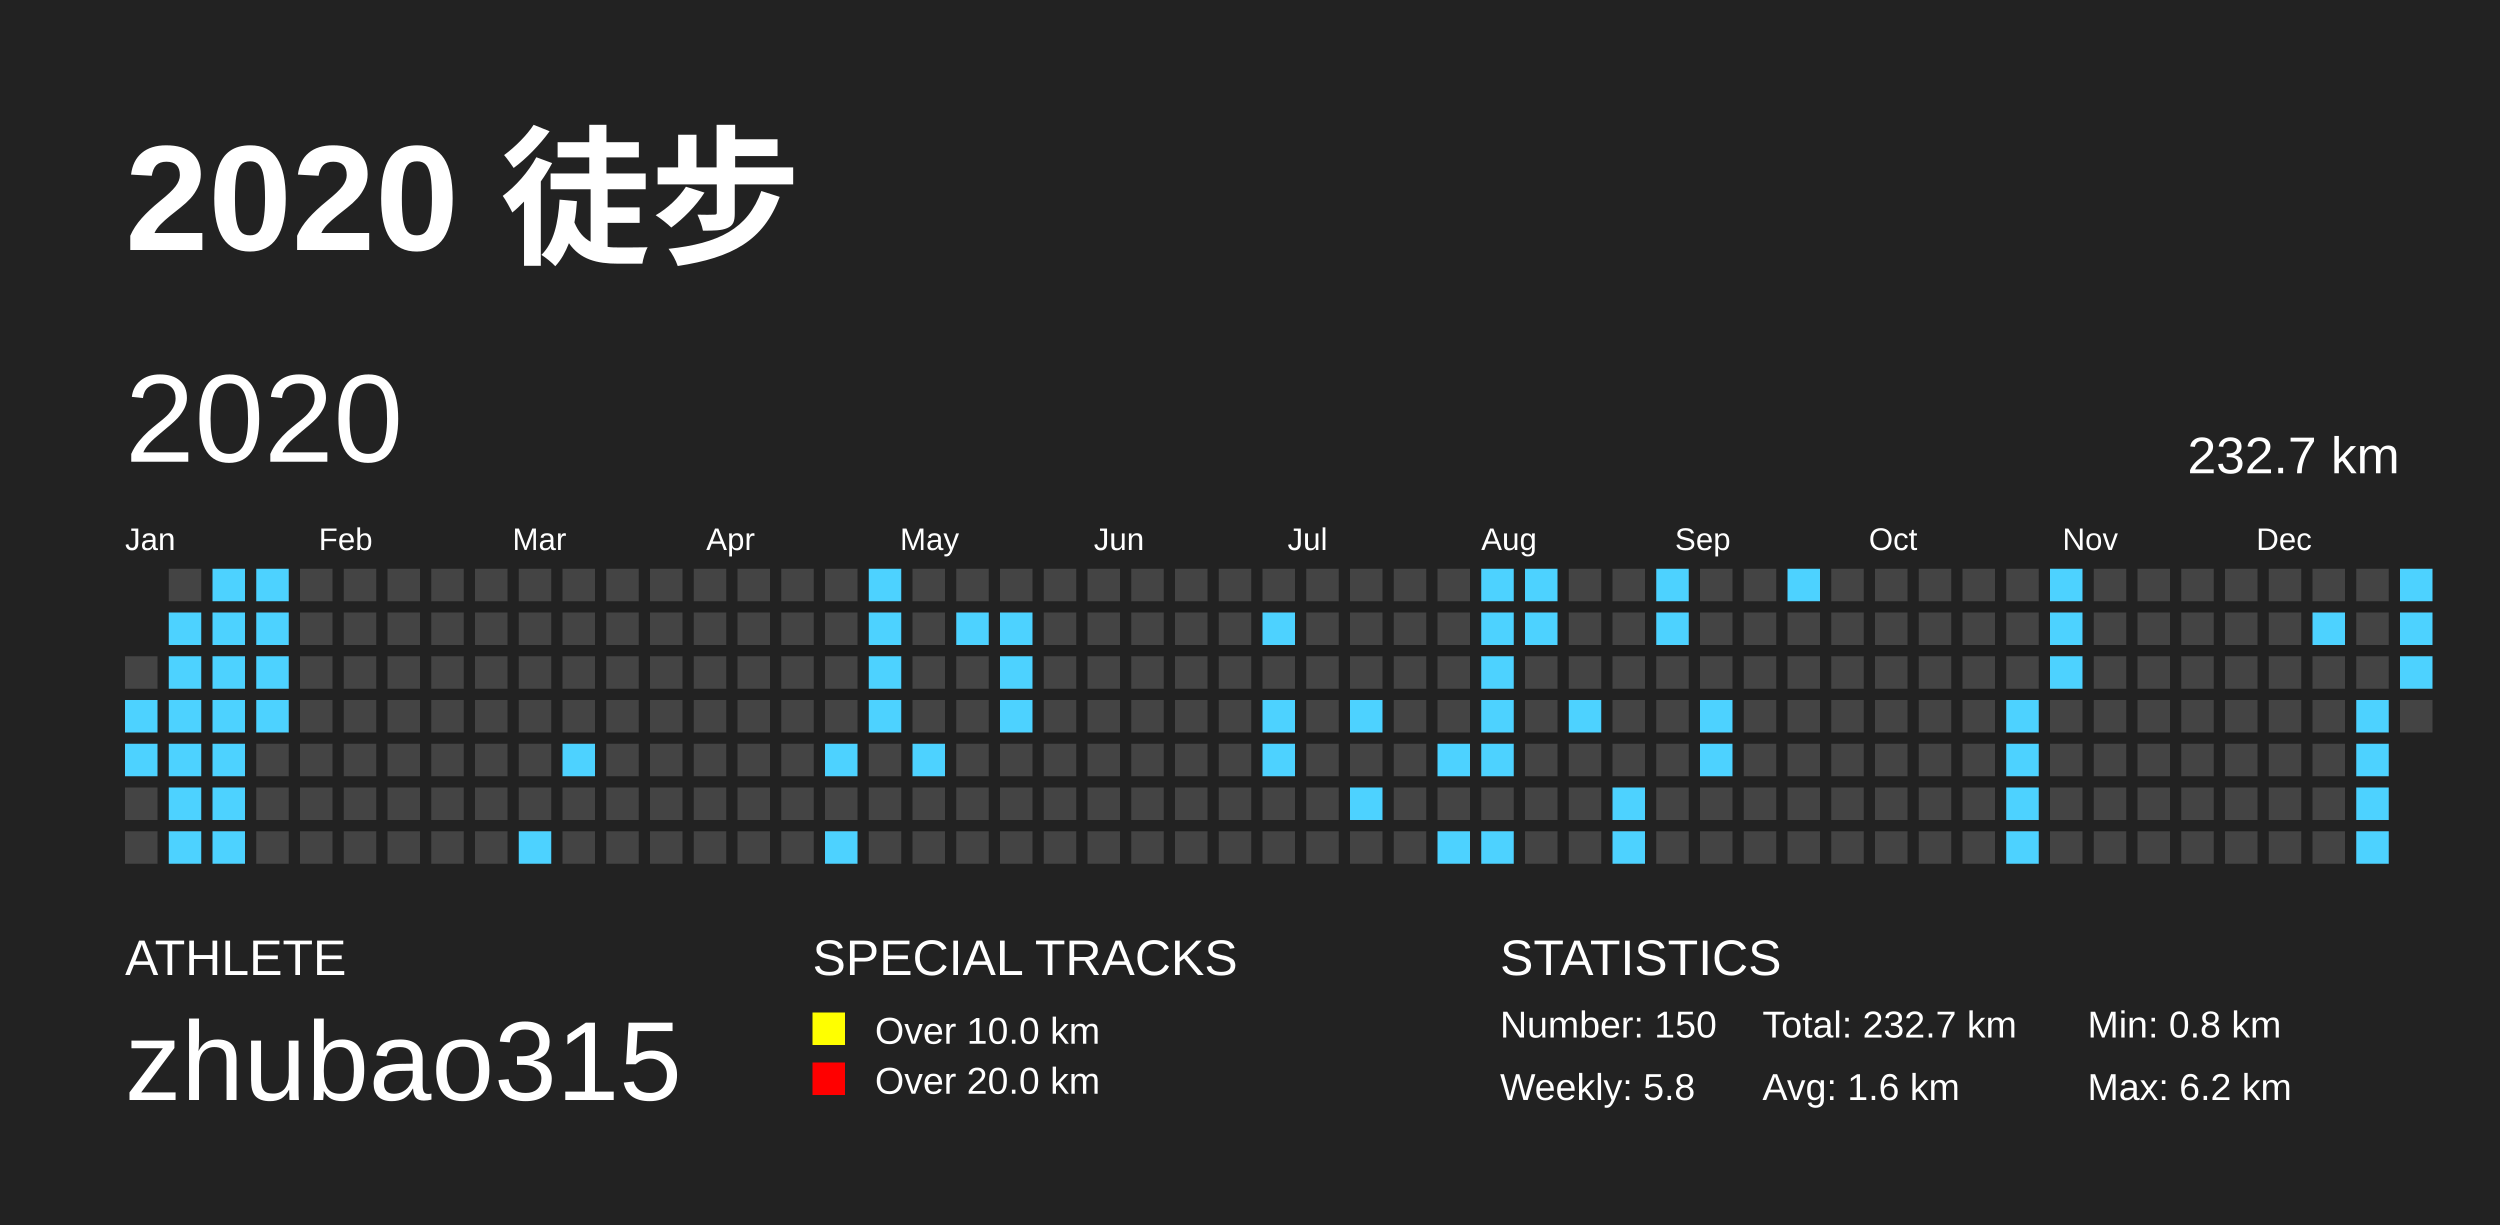
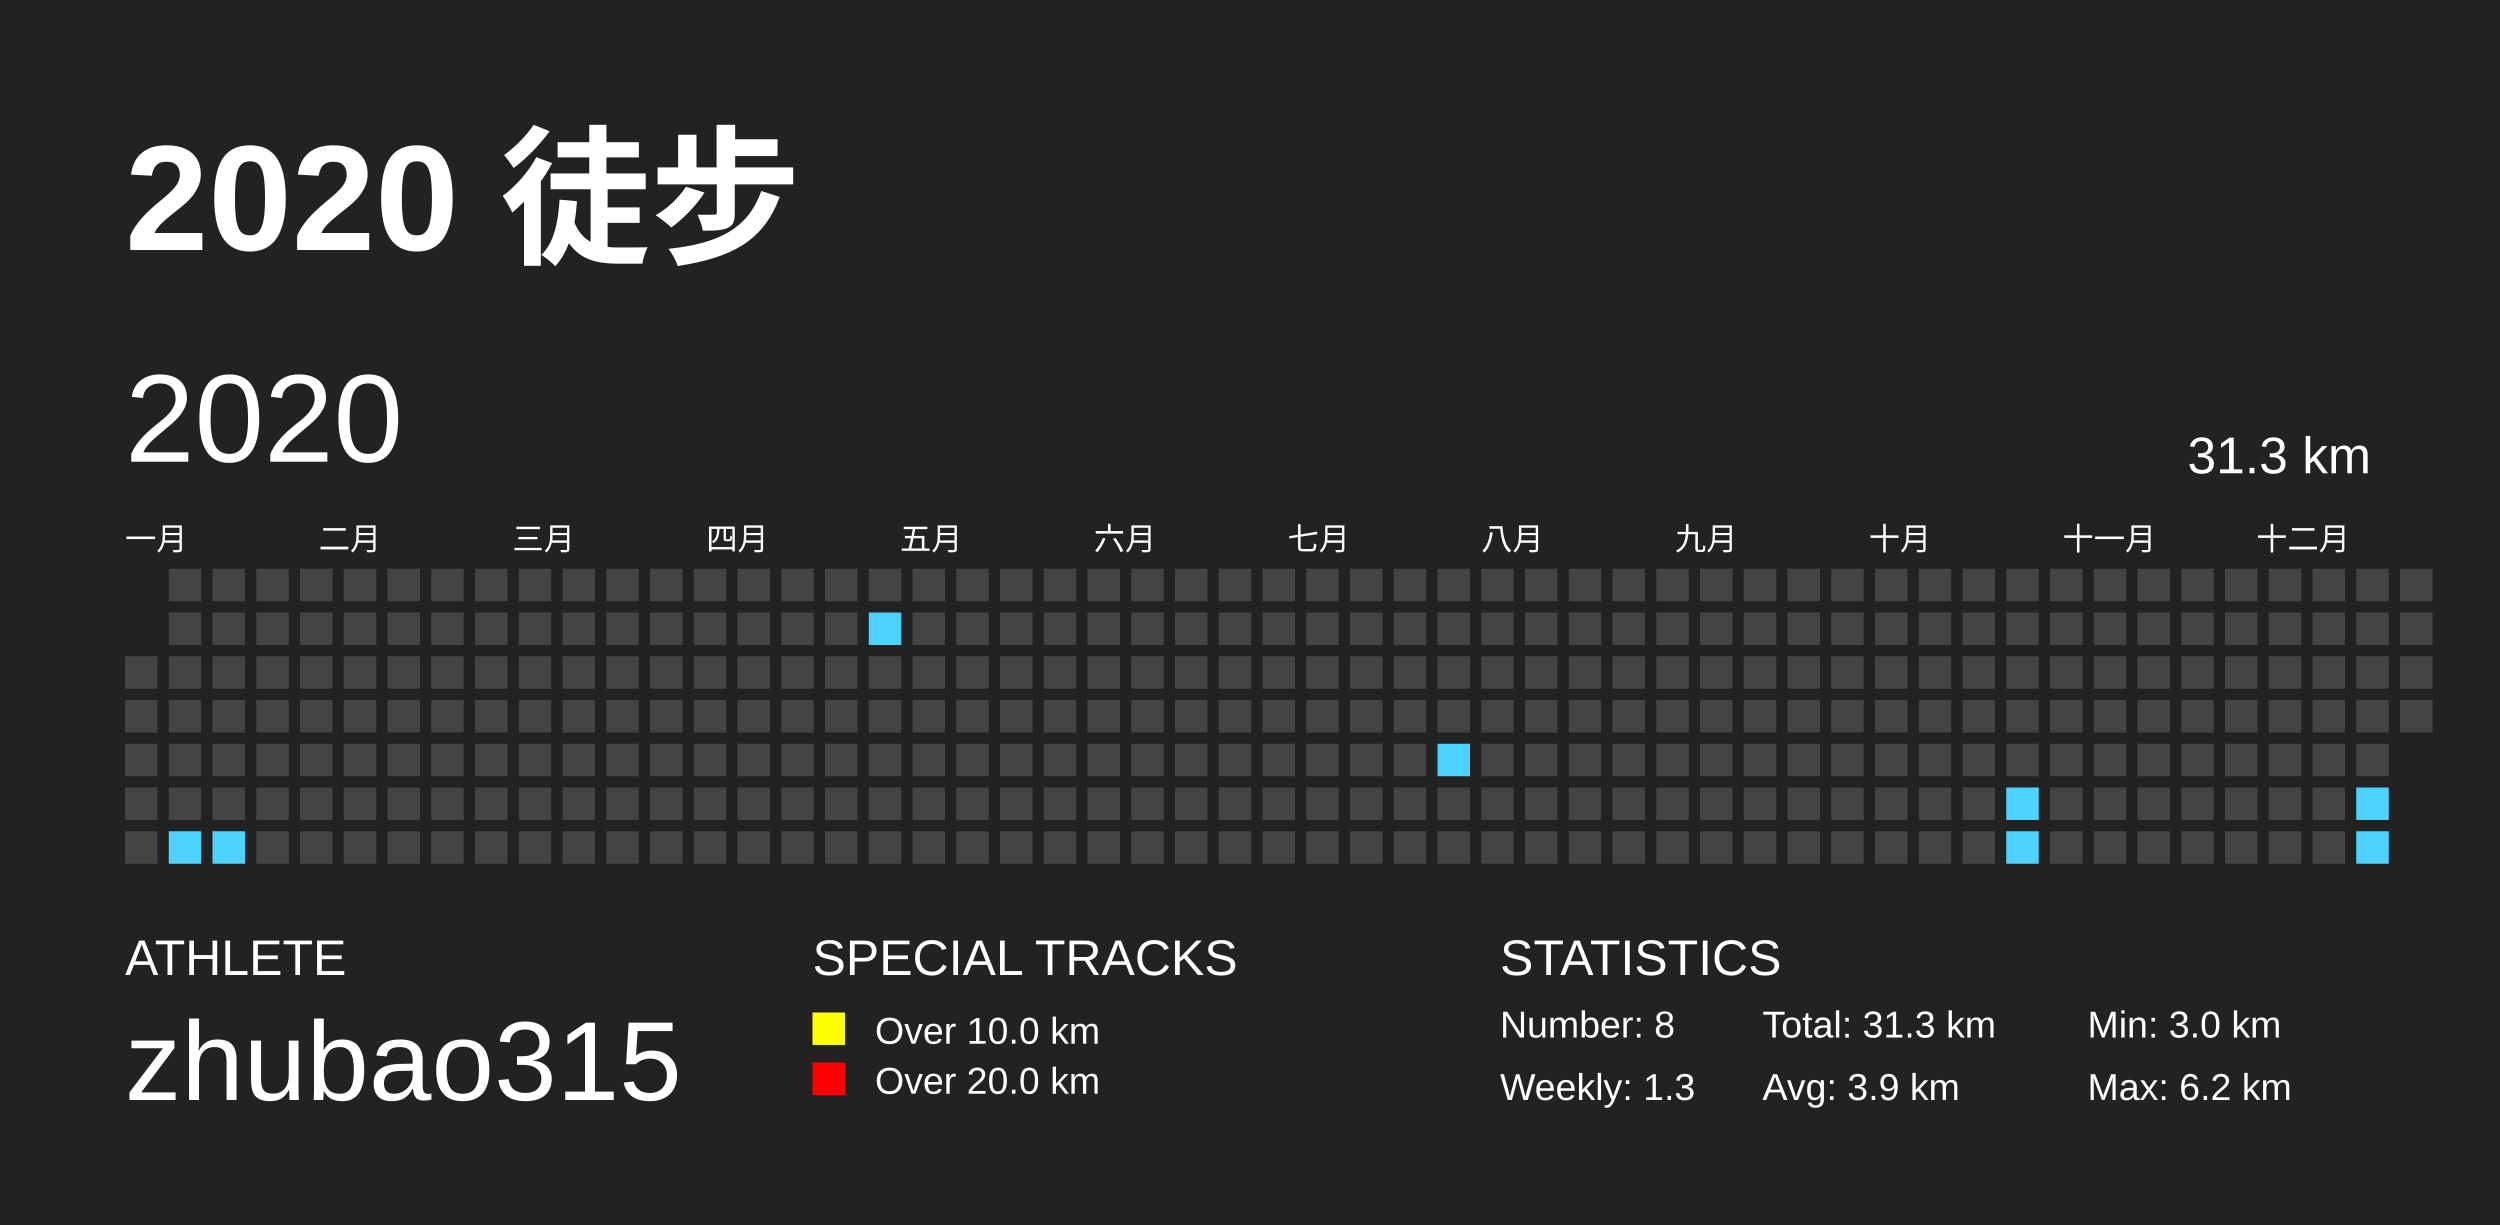
<svg xmlns="http://www.w3.org/2000/svg" baseProfile="full" height="98mm" version="1.1" viewBox="0,0,200,98" width="200mm">
  <defs />
  <rect fill="#222222" height="98" width="200" x="0" y="0" />
  <text fill="#FFFFFF" style="font-size:12px; font-family:Arial; font-weight:bold;" x="10" y="20">2020 徒步</text>
  <text fill="#FFFFFF" style="font-size:4px; font-family:Arial" x="10" y="78">ATHLETE</text>
  <text fill="#FFFFFF" style="font-size:9px; font-family:Arial" x="10" y="88">zhubao315</text>
  <text fill="#FFFFFF" style="font-size:4px; font-family:Arial" x="65" y="78">SPECIAL TRACKS</text>
  <rect fill="yellow" height="2.6" width="2.6" x="65" y="81" />
  <text fill="#FFFFFF" style="font-size:3px; font-family:Arial" x="70" y="83.5">Over 10.0 km</text>
  <rect fill="red" height="2.6" width="2.6" x="65" y="85" />
  <text fill="#FFFFFF" style="font-size:3px; font-family:Arial" x="70" y="87.5">Over 20.0 km</text>
  <text fill="#FFFFFF" style="font-size:4px; font-family:Arial" x="120" y="78">STATISTICS</text>
-   <text fill="#FFFFFF" style="font-size:3px; font-family:Arial" x="120" y="83">Number: 150</text>
-   <text fill="#FFFFFF" style="font-size:3px; font-family:Arial" x="120" y="88">Weekly: 5.8</text>
-   <text fill="#FFFFFF" style="font-size:3px; font-family:Arial" x="141" y="83">Total: 232.7 km</text>
-   <text fill="#FFFFFF" style="font-size:3px; font-family:Arial" x="141" y="88">Avg: 1.6 km</text>
-   <text fill="#FFFFFF" style="font-size:3px; font-family:Arial" x="167" y="83">Min: 0.8 km</text>
+   <text fill="#FFFFFF" style="font-size:3px; font-family:Arial" x="120" y="83">Number: 8</text>
+   <text fill="#FFFFFF" style="font-size:3px; font-family:Arial" x="120" y="88">Weekly: 1.3</text>
+   <text fill="#FFFFFF" style="font-size:3px; font-family:Arial" x="141" y="83">Total: 31.3 km</text>
+   <text fill="#FFFFFF" style="font-size:3px; font-family:Arial" x="141" y="88">Avg: 3.9 km</text>
+   <text fill="#FFFFFF" style="font-size:3px; font-family:Arial" x="167" y="83">Min: 3.0 km</text>
  <text fill="#FFFFFF" style="font-size:3px; font-family:Arial" x="167" y="88">Max: 6.2 km</text>
  <text dominant-baseline="hanging" fill="#FFFFFF" style="font-size:10.0px; font-family:Arial;" x="10" y="30">2020</text>
-   <text dominant-baseline="hanging" fill="#FFFFFF" style="font-size:4.125px; font-family:Arial;" x="175" y="35">232.7 km</text>
-   <text fill="#FFFFFF" style="font-size:2.5px; font-family:Arial" x="10.0" y="44">Jan</text>
-   <text fill="#FFFFFF" style="font-size:2.5px; font-family:Arial" x="25.5" y="44">Feb</text>
-   <text fill="#FFFFFF" style="font-size:2.5px; font-family:Arial" x="41.0" y="44">Mar</text>
-   <text fill="#FFFFFF" style="font-size:2.5px; font-family:Arial" x="56.5" y="44">Apr</text>
-   <text fill="#FFFFFF" style="font-size:2.5px; font-family:Arial" x="72.0" y="44">May</text>
-   <text fill="#FFFFFF" style="font-size:2.5px; font-family:Arial" x="87.5" y="44">Jun</text>
-   <text fill="#FFFFFF" style="font-size:2.5px; font-family:Arial" x="103.0" y="44">Jul</text>
-   <text fill="#FFFFFF" style="font-size:2.5px; font-family:Arial" x="118.5" y="44">Aug</text>
-   <text fill="#FFFFFF" style="font-size:2.5px; font-family:Arial" x="134.0" y="44">Sep</text>
-   <text fill="#FFFFFF" style="font-size:2.5px; font-family:Arial" x="149.5" y="44">Oct</text>
-   <text fill="#FFFFFF" style="font-size:2.5px; font-family:Arial" x="165.0" y="44">Nov</text>
-   <text fill="#FFFFFF" style="font-size:2.5px; font-family:Arial" x="180.5" y="44">Dec</text>
+   <text dominant-baseline="hanging" fill="#FFFFFF" style="font-size:4.125px; font-family:Arial;" x="175" y="35">31.3 km</text>
+   <text fill="#FFFFFF" style="font-size:2.5px; font-family:Arial" x="10.0" y="44">一月</text>
+   <text fill="#FFFFFF" style="font-size:2.5px; font-family:Arial" x="25.5" y="44">二月</text>
+   <text fill="#FFFFFF" style="font-size:2.5px; font-family:Arial" x="41.0" y="44">三月</text>
+   <text fill="#FFFFFF" style="font-size:2.5px; font-family:Arial" x="56.5" y="44">四月</text>
+   <text fill="#FFFFFF" style="font-size:2.5px; font-family:Arial" x="72.0" y="44">五月</text>
+   <text fill="#FFFFFF" style="font-size:2.5px; font-family:Arial" x="87.5" y="44">六月</text>
+   <text fill="#FFFFFF" style="font-size:2.5px; font-family:Arial" x="103.0" y="44">七月</text>
+   <text fill="#FFFFFF" style="font-size:2.5px; font-family:Arial" x="118.5" y="44">八月</text>
+   <text fill="#FFFFFF" style="font-size:2.5px; font-family:Arial" x="134.0" y="44">九月</text>
+   <text fill="#FFFFFF" style="font-size:2.5px; font-family:Arial" x="149.5" y="44">十月</text>
+   <text fill="#FFFFFF" style="font-size:2.5px; font-family:Arial" x="165.0" y="44">十一月</text>
+   <text fill="#FFFFFF" style="font-size:2.5px; font-family:Arial" x="180.5" y="44">十二月</text>
  <rect fill="#444444" height="2.6" width="2.6" x="10.0" y="52.5" />
-   <rect fill="#4DD2FF" height="2.6" width="2.6" x="10.0" y="56.0" />
-   <rect fill="#4DD2FF" height="2.6" width="2.6" x="10.0" y="59.5" />
+   <rect fill="#444444" height="2.6" width="2.6" x="10.0" y="56.0" />
+   <rect fill="#444444" height="2.6" width="2.6" x="10.0" y="59.5" />
  <rect fill="#444444" height="2.6" width="2.6" x="10.0" y="63.0" />
  <rect fill="#444444" height="2.6" width="2.6" x="10.0" y="66.5" />
  <rect fill="#444444" height="2.6" width="2.6" x="13.5" y="45.5" />
-   <rect fill="#4DD2FF" height="2.6" width="2.6" x="13.5" y="49.0" />
-   <rect fill="#4DD2FF" height="2.6" width="2.6" x="13.5" y="52.5" />
-   <rect fill="#4DD2FF" height="2.6" width="2.6" x="13.5" y="56.0" />
-   <rect fill="#4DD2FF" height="2.6" width="2.6" x="13.5" y="59.5" />
-   <rect fill="#4DD2FF" height="2.6" width="2.6" x="13.5" y="63.0" />
+   <rect fill="#444444" height="2.6" width="2.6" x="13.5" y="49.0" />
+   <rect fill="#444444" height="2.6" width="2.6" x="13.5" y="52.5" />
+   <rect fill="#444444" height="2.6" width="2.6" x="13.5" y="56.0" />
+   <rect fill="#444444" height="2.6" width="2.6" x="13.5" y="59.5" />
+   <rect fill="#444444" height="2.6" width="2.6" x="13.5" y="63.0" />
  <rect fill="#4DD2FF" height="2.6" width="2.6" x="13.5" y="66.5" />
-   <rect fill="#4DD2FF" height="2.6" width="2.6" x="17.0" y="45.5" />
-   <rect fill="#4DD2FF" height="2.6" width="2.6" x="17.0" y="49.0" />
-   <rect fill="#4DD2FF" height="2.6" width="2.6" x="17.0" y="52.5" />
-   <rect fill="#4DD2FF" height="2.6" width="2.6" x="17.0" y="56.0" />
-   <rect fill="#4DD2FF" height="2.6" width="2.6" x="17.0" y="59.5" />
-   <rect fill="#4DD2FF" height="2.6" width="2.6" x="17.0" y="63.0" />
+   <rect fill="#444444" height="2.6" width="2.6" x="17.0" y="45.5" />
+   <rect fill="#444444" height="2.6" width="2.6" x="17.0" y="49.0" />
+   <rect fill="#444444" height="2.6" width="2.6" x="17.0" y="52.5" />
+   <rect fill="#444444" height="2.6" width="2.6" x="17.0" y="56.0" />
+   <rect fill="#444444" height="2.6" width="2.6" x="17.0" y="59.5" />
+   <rect fill="#444444" height="2.6" width="2.6" x="17.0" y="63.0" />
  <rect fill="#4DD2FF" height="2.6" width="2.6" x="17.0" y="66.5" />
-   <rect fill="#4DD2FF" height="2.6" width="2.6" x="20.5" y="45.5" />
-   <rect fill="#4DD2FF" height="2.6" width="2.6" x="20.5" y="49.0" />
-   <rect fill="#4DD2FF" height="2.6" width="2.6" x="20.5" y="52.5" />
-   <rect fill="#4DD2FF" height="2.6" width="2.6" x="20.5" y="56.0" />
+   <rect fill="#444444" height="2.6" width="2.6" x="20.5" y="45.5" />
+   <rect fill="#444444" height="2.6" width="2.6" x="20.5" y="49.0" />
+   <rect fill="#444444" height="2.6" width="2.6" x="20.5" y="52.5" />
+   <rect fill="#444444" height="2.6" width="2.6" x="20.5" y="56.0" />
  <rect fill="#444444" height="2.6" width="2.6" x="20.5" y="59.5" />
  <rect fill="#444444" height="2.6" width="2.6" x="20.5" y="63.0" />
  <rect fill="#444444" height="2.6" width="2.6" x="20.5" y="66.5" />
  <rect fill="#444444" height="2.6" width="2.6" x="24.0" y="45.5" />
  <rect fill="#444444" height="2.6" width="2.6" x="24.0" y="49.0" />
  <rect fill="#444444" height="2.6" width="2.6" x="24.0" y="52.5" />
  <rect fill="#444444" height="2.6" width="2.6" x="24.0" y="56.0" />
  <rect fill="#444444" height="2.6" width="2.6" x="24.0" y="59.5" />
  <rect fill="#444444" height="2.6" width="2.6" x="24.0" y="63.0" />
  <rect fill="#444444" height="2.6" width="2.6" x="24.0" y="66.5" />
  <rect fill="#444444" height="2.6" width="2.6" x="27.5" y="45.5" />
  <rect fill="#444444" height="2.6" width="2.6" x="27.5" y="49.0" />
  <rect fill="#444444" height="2.6" width="2.6" x="27.5" y="52.5" />
  <rect fill="#444444" height="2.6" width="2.6" x="27.5" y="56.0" />
  <rect fill="#444444" height="2.6" width="2.6" x="27.5" y="59.5" />
  <rect fill="#444444" height="2.6" width="2.6" x="27.5" y="63.0" />
  <rect fill="#444444" height="2.6" width="2.6" x="27.5" y="66.5" />
  <rect fill="#444444" height="2.6" width="2.6" x="31.0" y="45.5" />
  <rect fill="#444444" height="2.6" width="2.6" x="31.0" y="49.0" />
  <rect fill="#444444" height="2.6" width="2.6" x="31.0" y="52.5" />
  <rect fill="#444444" height="2.6" width="2.6" x="31.0" y="56.0" />
  <rect fill="#444444" height="2.6" width="2.6" x="31.0" y="59.5" />
  <rect fill="#444444" height="2.6" width="2.6" x="31.0" y="63.0" />
  <rect fill="#444444" height="2.6" width="2.6" x="31.0" y="66.5" />
  <rect fill="#444444" height="2.6" width="2.6" x="34.5" y="45.5" />
  <rect fill="#444444" height="2.6" width="2.6" x="34.5" y="49.0" />
  <rect fill="#444444" height="2.6" width="2.6" x="34.5" y="52.5" />
  <rect fill="#444444" height="2.6" width="2.6" x="34.5" y="56.0" />
  <rect fill="#444444" height="2.6" width="2.6" x="34.5" y="59.5" />
  <rect fill="#444444" height="2.6" width="2.6" x="34.5" y="63.0" />
  <rect fill="#444444" height="2.6" width="2.6" x="34.5" y="66.5" />
  <rect fill="#444444" height="2.6" width="2.6" x="38.0" y="45.5" />
  <rect fill="#444444" height="2.6" width="2.6" x="38.0" y="49.0" />
  <rect fill="#444444" height="2.6" width="2.6" x="38.0" y="52.5" />
  <rect fill="#444444" height="2.6" width="2.6" x="38.0" y="56.0" />
  <rect fill="#444444" height="2.6" width="2.6" x="38.0" y="59.5" />
  <rect fill="#444444" height="2.6" width="2.6" x="38.0" y="63.0" />
  <rect fill="#444444" height="2.6" width="2.6" x="38.0" y="66.5" />
  <rect fill="#444444" height="2.6" width="2.6" x="41.5" y="45.5" />
  <rect fill="#444444" height="2.6" width="2.6" x="41.5" y="49.0" />
  <rect fill="#444444" height="2.6" width="2.6" x="41.5" y="52.5" />
  <rect fill="#444444" height="2.6" width="2.6" x="41.5" y="56.0" />
  <rect fill="#444444" height="2.6" width="2.6" x="41.5" y="59.5" />
  <rect fill="#444444" height="2.6" width="2.6" x="41.5" y="63.0" />
-   <rect fill="#4DD2FF" height="2.6" width="2.6" x="41.5" y="66.5" />
+   <rect fill="#444444" height="2.6" width="2.6" x="41.5" y="66.5" />
  <rect fill="#444444" height="2.6" width="2.6" x="45.0" y="45.5" />
  <rect fill="#444444" height="2.6" width="2.6" x="45.0" y="49.0" />
  <rect fill="#444444" height="2.6" width="2.6" x="45.0" y="52.5" />
  <rect fill="#444444" height="2.6" width="2.6" x="45.0" y="56.0" />
-   <rect fill="#4DD2FF" height="2.6" width="2.6" x="45.0" y="59.5" />
+   <rect fill="#444444" height="2.6" width="2.6" x="45.0" y="59.5" />
  <rect fill="#444444" height="2.6" width="2.6" x="45.0" y="63.0" />
  <rect fill="#444444" height="2.6" width="2.6" x="45.0" y="66.5" />
  <rect fill="#444444" height="2.6" width="2.6" x="48.5" y="45.5" />
  <rect fill="#444444" height="2.6" width="2.6" x="48.5" y="49.0" />
  <rect fill="#444444" height="2.6" width="2.6" x="48.5" y="52.5" />
  <rect fill="#444444" height="2.6" width="2.6" x="48.5" y="56.0" />
  <rect fill="#444444" height="2.6" width="2.6" x="48.5" y="59.5" />
  <rect fill="#444444" height="2.6" width="2.6" x="48.5" y="63.0" />
  <rect fill="#444444" height="2.6" width="2.6" x="48.5" y="66.5" />
  <rect fill="#444444" height="2.6" width="2.6" x="52.0" y="45.5" />
  <rect fill="#444444" height="2.6" width="2.6" x="52.0" y="49.0" />
  <rect fill="#444444" height="2.6" width="2.6" x="52.0" y="52.5" />
  <rect fill="#444444" height="2.6" width="2.6" x="52.0" y="56.0" />
  <rect fill="#444444" height="2.6" width="2.6" x="52.0" y="59.5" />
  <rect fill="#444444" height="2.6" width="2.6" x="52.0" y="63.0" />
  <rect fill="#444444" height="2.6" width="2.6" x="52.0" y="66.5" />
  <rect fill="#444444" height="2.6" width="2.6" x="55.5" y="45.5" />
  <rect fill="#444444" height="2.6" width="2.6" x="55.5" y="49.0" />
  <rect fill="#444444" height="2.6" width="2.6" x="55.5" y="52.5" />
  <rect fill="#444444" height="2.6" width="2.6" x="55.5" y="56.0" />
  <rect fill="#444444" height="2.6" width="2.6" x="55.5" y="59.5" />
  <rect fill="#444444" height="2.6" width="2.6" x="55.5" y="63.0" />
  <rect fill="#444444" height="2.6" width="2.6" x="55.5" y="66.5" />
  <rect fill="#444444" height="2.6" width="2.6" x="59.0" y="45.5" />
  <rect fill="#444444" height="2.6" width="2.6" x="59.0" y="49.0" />
  <rect fill="#444444" height="2.6" width="2.6" x="59.0" y="52.5" />
  <rect fill="#444444" height="2.6" width="2.6" x="59.0" y="56.0" />
  <rect fill="#444444" height="2.6" width="2.6" x="59.0" y="59.5" />
  <rect fill="#444444" height="2.6" width="2.6" x="59.0" y="63.0" />
  <rect fill="#444444" height="2.6" width="2.6" x="59.0" y="66.5" />
  <rect fill="#444444" height="2.6" width="2.6" x="62.5" y="45.5" />
  <rect fill="#444444" height="2.6" width="2.6" x="62.5" y="49.0" />
  <rect fill="#444444" height="2.6" width="2.6" x="62.5" y="52.5" />
  <rect fill="#444444" height="2.6" width="2.6" x="62.5" y="56.0" />
  <rect fill="#444444" height="2.6" width="2.6" x="62.5" y="59.5" />
  <rect fill="#444444" height="2.6" width="2.6" x="62.5" y="63.0" />
  <rect fill="#444444" height="2.6" width="2.6" x="62.5" y="66.5" />
  <rect fill="#444444" height="2.6" width="2.6" x="66.0" y="45.5" />
  <rect fill="#444444" height="2.6" width="2.6" x="66.0" y="49.0" />
  <rect fill="#444444" height="2.6" width="2.6" x="66.0" y="52.5" />
  <rect fill="#444444" height="2.6" width="2.6" x="66.0" y="56.0" />
-   <rect fill="#4DD2FF" height="2.6" width="2.6" x="66.0" y="59.5" />
+   <rect fill="#444444" height="2.6" width="2.6" x="66.0" y="59.5" />
  <rect fill="#444444" height="2.6" width="2.6" x="66.0" y="63.0" />
-   <rect fill="#4DD2FF" height="2.6" width="2.6" x="66.0" y="66.5" />
-   <rect fill="#4DD2FF" height="2.6" width="2.6" x="69.5" y="45.5" />
+   <rect fill="#444444" height="2.6" width="2.6" x="66.0" y="66.5" />
+   <rect fill="#444444" height="2.6" width="2.6" x="69.5" y="45.5" />
  <rect fill="#4DD2FF" height="2.6" width="2.6" x="69.5" y="49.0" />
-   <rect fill="#4DD2FF" height="2.6" width="2.6" x="69.5" y="52.5" />
-   <rect fill="#4DD2FF" height="2.6" width="2.6" x="69.5" y="56.0" />
+   <rect fill="#444444" height="2.6" width="2.6" x="69.5" y="52.5" />
+   <rect fill="#444444" height="2.6" width="2.6" x="69.5" y="56.0" />
  <rect fill="#444444" height="2.6" width="2.6" x="69.5" y="59.5" />
  <rect fill="#444444" height="2.6" width="2.6" x="69.5" y="63.0" />
  <rect fill="#444444" height="2.6" width="2.6" x="69.5" y="66.5" />
  <rect fill="#444444" height="2.6" width="2.6" x="73.0" y="45.5" />
  <rect fill="#444444" height="2.6" width="2.6" x="73.0" y="49.0" />
  <rect fill="#444444" height="2.6" width="2.6" x="73.0" y="52.5" />
  <rect fill="#444444" height="2.6" width="2.6" x="73.0" y="56.0" />
-   <rect fill="#4DD2FF" height="2.6" width="2.6" x="73.0" y="59.5" />
+   <rect fill="#444444" height="2.6" width="2.6" x="73.0" y="59.5" />
  <rect fill="#444444" height="2.6" width="2.6" x="73.0" y="63.0" />
  <rect fill="#444444" height="2.6" width="2.6" x="73.0" y="66.5" />
  <rect fill="#444444" height="2.6" width="2.6" x="76.5" y="45.5" />
-   <rect fill="#4DD2FF" height="2.6" width="2.6" x="76.5" y="49.0" />
+   <rect fill="#444444" height="2.6" width="2.6" x="76.5" y="49.0" />
  <rect fill="#444444" height="2.6" width="2.6" x="76.5" y="52.5" />
  <rect fill="#444444" height="2.6" width="2.6" x="76.5" y="56.0" />
  <rect fill="#444444" height="2.6" width="2.6" x="76.5" y="59.5" />
  <rect fill="#444444" height="2.6" width="2.6" x="76.5" y="63.0" />
  <rect fill="#444444" height="2.6" width="2.6" x="76.5" y="66.5" />
  <rect fill="#444444" height="2.6" width="2.6" x="80.0" y="45.5" />
-   <rect fill="#4DD2FF" height="2.6" width="2.6" x="80.0" y="49.0" />
-   <rect fill="#4DD2FF" height="2.6" width="2.6" x="80.0" y="52.5" />
-   <rect fill="#4DD2FF" height="2.6" width="2.6" x="80.0" y="56.0" />
+   <rect fill="#444444" height="2.6" width="2.6" x="80.0" y="49.0" />
+   <rect fill="#444444" height="2.6" width="2.6" x="80.0" y="52.5" />
+   <rect fill="#444444" height="2.6" width="2.6" x="80.0" y="56.0" />
  <rect fill="#444444" height="2.6" width="2.6" x="80.0" y="59.5" />
  <rect fill="#444444" height="2.6" width="2.6" x="80.0" y="63.0" />
  <rect fill="#444444" height="2.6" width="2.6" x="80.0" y="66.5" />
  <rect fill="#444444" height="2.6" width="2.6" x="83.5" y="45.5" />
  <rect fill="#444444" height="2.6" width="2.6" x="83.5" y="49.0" />
  <rect fill="#444444" height="2.6" width="2.6" x="83.5" y="52.5" />
  <rect fill="#444444" height="2.6" width="2.6" x="83.5" y="56.0" />
  <rect fill="#444444" height="2.6" width="2.6" x="83.5" y="59.5" />
  <rect fill="#444444" height="2.6" width="2.6" x="83.5" y="63.0" />
  <rect fill="#444444" height="2.6" width="2.6" x="83.5" y="66.5" />
  <rect fill="#444444" height="2.6" width="2.6" x="87.0" y="45.5" />
  <rect fill="#444444" height="2.6" width="2.6" x="87.0" y="49.0" />
  <rect fill="#444444" height="2.6" width="2.6" x="87.0" y="52.5" />
  <rect fill="#444444" height="2.6" width="2.6" x="87.0" y="56.0" />
  <rect fill="#444444" height="2.6" width="2.6" x="87.0" y="59.5" />
  <rect fill="#444444" height="2.6" width="2.6" x="87.0" y="63.0" />
  <rect fill="#444444" height="2.6" width="2.6" x="87.0" y="66.5" />
  <rect fill="#444444" height="2.6" width="2.6" x="90.5" y="45.5" />
  <rect fill="#444444" height="2.6" width="2.6" x="90.5" y="49.0" />
  <rect fill="#444444" height="2.6" width="2.6" x="90.5" y="52.5" />
  <rect fill="#444444" height="2.6" width="2.6" x="90.5" y="56.0" />
  <rect fill="#444444" height="2.6" width="2.6" x="90.5" y="59.5" />
  <rect fill="#444444" height="2.6" width="2.6" x="90.5" y="63.0" />
  <rect fill="#444444" height="2.6" width="2.6" x="90.5" y="66.5" />
  <rect fill="#444444" height="2.6" width="2.6" x="94.0" y="45.5" />
  <rect fill="#444444" height="2.6" width="2.6" x="94.0" y="49.0" />
  <rect fill="#444444" height="2.6" width="2.6" x="94.0" y="52.5" />
  <rect fill="#444444" height="2.6" width="2.6" x="94.0" y="56.0" />
  <rect fill="#444444" height="2.6" width="2.6" x="94.0" y="59.5" />
  <rect fill="#444444" height="2.6" width="2.6" x="94.0" y="63.0" />
  <rect fill="#444444" height="2.6" width="2.6" x="94.0" y="66.5" />
  <rect fill="#444444" height="2.6" width="2.6" x="97.5" y="45.5" />
  <rect fill="#444444" height="2.6" width="2.6" x="97.5" y="49.0" />
  <rect fill="#444444" height="2.6" width="2.6" x="97.5" y="52.5" />
  <rect fill="#444444" height="2.6" width="2.6" x="97.5" y="56.0" />
  <rect fill="#444444" height="2.6" width="2.6" x="97.5" y="59.5" />
  <rect fill="#444444" height="2.6" width="2.6" x="97.5" y="63.0" />
  <rect fill="#444444" height="2.6" width="2.6" x="97.5" y="66.5" />
  <rect fill="#444444" height="2.6" width="2.6" x="101.0" y="45.5" />
-   <rect fill="#4DD2FF" height="2.6" width="2.6" x="101.0" y="49.0" />
+   <rect fill="#444444" height="2.6" width="2.6" x="101.0" y="49.0" />
  <rect fill="#444444" height="2.6" width="2.6" x="101.0" y="52.5" />
-   <rect fill="#4DD2FF" height="2.6" width="2.6" x="101.0" y="56.0" />
-   <rect fill="#4DD2FF" height="2.6" width="2.6" x="101.0" y="59.5" />
+   <rect fill="#444444" height="2.6" width="2.6" x="101.0" y="56.0" />
+   <rect fill="#444444" height="2.6" width="2.6" x="101.0" y="59.5" />
  <rect fill="#444444" height="2.6" width="2.6" x="101.0" y="63.0" />
  <rect fill="#444444" height="2.6" width="2.6" x="101.0" y="66.5" />
  <rect fill="#444444" height="2.6" width="2.6" x="104.5" y="45.5" />
  <rect fill="#444444" height="2.6" width="2.6" x="104.5" y="49.0" />
  <rect fill="#444444" height="2.6" width="2.6" x="104.5" y="52.5" />
  <rect fill="#444444" height="2.6" width="2.6" x="104.5" y="56.0" />
  <rect fill="#444444" height="2.6" width="2.6" x="104.5" y="59.5" />
  <rect fill="#444444" height="2.6" width="2.6" x="104.5" y="63.0" />
  <rect fill="#444444" height="2.6" width="2.6" x="104.5" y="66.5" />
  <rect fill="#444444" height="2.6" width="2.6" x="108.0" y="45.5" />
  <rect fill="#444444" height="2.6" width="2.6" x="108.0" y="49.0" />
  <rect fill="#444444" height="2.6" width="2.6" x="108.0" y="52.5" />
-   <rect fill="#4DD2FF" height="2.6" width="2.6" x="108.0" y="56.0" />
+   <rect fill="#444444" height="2.6" width="2.6" x="108.0" y="56.0" />
  <rect fill="#444444" height="2.6" width="2.6" x="108.0" y="59.5" />
-   <rect fill="#4DD2FF" height="2.6" width="2.6" x="108.0" y="63.0" />
+   <rect fill="#444444" height="2.6" width="2.6" x="108.0" y="63.0" />
  <rect fill="#444444" height="2.6" width="2.6" x="108.0" y="66.5" />
  <rect fill="#444444" height="2.6" width="2.6" x="111.5" y="45.5" />
  <rect fill="#444444" height="2.6" width="2.6" x="111.5" y="49.0" />
  <rect fill="#444444" height="2.6" width="2.6" x="111.5" y="52.5" />
  <rect fill="#444444" height="2.6" width="2.6" x="111.5" y="56.0" />
  <rect fill="#444444" height="2.6" width="2.6" x="111.5" y="59.5" />
  <rect fill="#444444" height="2.6" width="2.6" x="111.5" y="63.0" />
  <rect fill="#444444" height="2.6" width="2.6" x="111.5" y="66.5" />
  <rect fill="#444444" height="2.6" width="2.6" x="115.0" y="45.5" />
  <rect fill="#444444" height="2.6" width="2.6" x="115.0" y="49.0" />
  <rect fill="#444444" height="2.6" width="2.6" x="115.0" y="52.5" />
  <rect fill="#444444" height="2.6" width="2.6" x="115.0" y="56.0" />
  <rect fill="#4DD2FF" height="2.6" width="2.6" x="115.0" y="59.5" />
  <rect fill="#444444" height="2.6" width="2.6" x="115.0" y="63.0" />
-   <rect fill="#4DD2FF" height="2.6" width="2.6" x="115.0" y="66.5" />
-   <rect fill="#4DD2FF" height="2.6" width="2.6" x="118.5" y="45.5" />
-   <rect fill="#4DD2FF" height="2.6" width="2.6" x="118.5" y="49.0" />
-   <rect fill="#4DD2FF" height="2.6" width="2.6" x="118.5" y="52.5" />
-   <rect fill="#4DD2FF" height="2.6" width="2.6" x="118.5" y="56.0" />
-   <rect fill="#4DD2FF" height="2.6" width="2.6" x="118.5" y="59.5" />
+   <rect fill="#444444" height="2.6" width="2.6" x="115.0" y="66.5" />
+   <rect fill="#444444" height="2.6" width="2.6" x="118.5" y="45.5" />
+   <rect fill="#444444" height="2.6" width="2.6" x="118.5" y="49.0" />
+   <rect fill="#444444" height="2.6" width="2.6" x="118.5" y="52.5" />
+   <rect fill="#444444" height="2.6" width="2.6" x="118.5" y="56.0" />
+   <rect fill="#444444" height="2.6" width="2.6" x="118.5" y="59.5" />
  <rect fill="#444444" height="2.6" width="2.6" x="118.5" y="63.0" />
-   <rect fill="#4DD2FF" height="2.6" width="2.6" x="118.5" y="66.5" />
-   <rect fill="#4DD2FF" height="2.6" width="2.6" x="122.0" y="45.5" />
-   <rect fill="#4DD2FF" height="2.6" width="2.6" x="122.0" y="49.0" />
+   <rect fill="#444444" height="2.6" width="2.6" x="118.5" y="66.5" />
+   <rect fill="#444444" height="2.6" width="2.6" x="122.0" y="45.5" />
+   <rect fill="#444444" height="2.6" width="2.6" x="122.0" y="49.0" />
  <rect fill="#444444" height="2.6" width="2.6" x="122.0" y="52.5" />
  <rect fill="#444444" height="2.6" width="2.6" x="122.0" y="56.0" />
  <rect fill="#444444" height="2.6" width="2.6" x="122.0" y="59.5" />
  <rect fill="#444444" height="2.6" width="2.6" x="122.0" y="63.0" />
  <rect fill="#444444" height="2.6" width="2.6" x="122.0" y="66.5" />
  <rect fill="#444444" height="2.6" width="2.6" x="125.5" y="45.5" />
  <rect fill="#444444" height="2.6" width="2.6" x="125.5" y="49.0" />
  <rect fill="#444444" height="2.6" width="2.6" x="125.5" y="52.5" />
-   <rect fill="#4DD2FF" height="2.6" width="2.6" x="125.5" y="56.0" />
+   <rect fill="#444444" height="2.6" width="2.6" x="125.5" y="56.0" />
  <rect fill="#444444" height="2.6" width="2.6" x="125.5" y="59.5" />
  <rect fill="#444444" height="2.6" width="2.6" x="125.5" y="63.0" />
  <rect fill="#444444" height="2.6" width="2.6" x="125.5" y="66.5" />
  <rect fill="#444444" height="2.6" width="2.6" x="129.0" y="45.5" />
  <rect fill="#444444" height="2.6" width="2.6" x="129.0" y="49.0" />
  <rect fill="#444444" height="2.6" width="2.6" x="129.0" y="52.5" />
  <rect fill="#444444" height="2.6" width="2.6" x="129.0" y="56.0" />
  <rect fill="#444444" height="2.6" width="2.6" x="129.0" y="59.5" />
-   <rect fill="#4DD2FF" height="2.6" width="2.6" x="129.0" y="63.0" />
-   <rect fill="#4DD2FF" height="2.6" width="2.6" x="129.0" y="66.5" />
-   <rect fill="#4DD2FF" height="2.6" width="2.6" x="132.5" y="45.5" />
-   <rect fill="#4DD2FF" height="2.6" width="2.6" x="132.5" y="49.0" />
+   <rect fill="#444444" height="2.6" width="2.6" x="129.0" y="63.0" />
+   <rect fill="#444444" height="2.6" width="2.6" x="129.0" y="66.5" />
+   <rect fill="#444444" height="2.6" width="2.6" x="132.5" y="45.5" />
+   <rect fill="#444444" height="2.6" width="2.6" x="132.5" y="49.0" />
  <rect fill="#444444" height="2.6" width="2.6" x="132.5" y="52.5" />
  <rect fill="#444444" height="2.6" width="2.6" x="132.5" y="56.0" />
  <rect fill="#444444" height="2.6" width="2.6" x="132.5" y="59.5" />
  <rect fill="#444444" height="2.6" width="2.6" x="132.5" y="63.0" />
  <rect fill="#444444" height="2.6" width="2.6" x="132.5" y="66.5" />
  <rect fill="#444444" height="2.6" width="2.6" x="136.0" y="45.5" />
  <rect fill="#444444" height="2.6" width="2.6" x="136.0" y="49.0" />
  <rect fill="#444444" height="2.6" width="2.6" x="136.0" y="52.5" />
-   <rect fill="#4DD2FF" height="2.6" width="2.6" x="136.0" y="56.0" />
-   <rect fill="#4DD2FF" height="2.6" width="2.6" x="136.0" y="59.5" />
+   <rect fill="#444444" height="2.6" width="2.6" x="136.0" y="56.0" />
+   <rect fill="#444444" height="2.6" width="2.6" x="136.0" y="59.5" />
  <rect fill="#444444" height="2.6" width="2.6" x="136.0" y="63.0" />
  <rect fill="#444444" height="2.6" width="2.6" x="136.0" y="66.5" />
  <rect fill="#444444" height="2.6" width="2.6" x="139.5" y="45.5" />
  <rect fill="#444444" height="2.6" width="2.6" x="139.5" y="49.0" />
  <rect fill="#444444" height="2.6" width="2.6" x="139.5" y="52.5" />
  <rect fill="#444444" height="2.6" width="2.6" x="139.5" y="56.0" />
  <rect fill="#444444" height="2.6" width="2.6" x="139.5" y="59.5" />
  <rect fill="#444444" height="2.6" width="2.6" x="139.5" y="63.0" />
  <rect fill="#444444" height="2.6" width="2.6" x="139.5" y="66.5" />
-   <rect fill="#4DD2FF" height="2.6" width="2.6" x="143.0" y="45.5" />
+   <rect fill="#444444" height="2.6" width="2.6" x="143.0" y="45.5" />
  <rect fill="#444444" height="2.6" width="2.6" x="143.0" y="49.0" />
  <rect fill="#444444" height="2.6" width="2.6" x="143.0" y="52.5" />
  <rect fill="#444444" height="2.6" width="2.6" x="143.0" y="56.0" />
  <rect fill="#444444" height="2.6" width="2.6" x="143.0" y="59.5" />
  <rect fill="#444444" height="2.6" width="2.6" x="143.0" y="63.0" />
  <rect fill="#444444" height="2.6" width="2.6" x="143.0" y="66.5" />
  <rect fill="#444444" height="2.6" width="2.6" x="146.5" y="45.5" />
  <rect fill="#444444" height="2.6" width="2.6" x="146.5" y="49.0" />
  <rect fill="#444444" height="2.6" width="2.6" x="146.5" y="52.5" />
  <rect fill="#444444" height="2.6" width="2.6" x="146.5" y="56.0" />
  <rect fill="#444444" height="2.6" width="2.6" x="146.5" y="59.5" />
  <rect fill="#444444" height="2.6" width="2.6" x="146.5" y="63.0" />
  <rect fill="#444444" height="2.6" width="2.6" x="146.5" y="66.5" />
  <rect fill="#444444" height="2.6" width="2.6" x="150.0" y="45.5" />
  <rect fill="#444444" height="2.6" width="2.6" x="150.0" y="49.0" />
  <rect fill="#444444" height="2.6" width="2.6" x="150.0" y="52.5" />
  <rect fill="#444444" height="2.6" width="2.6" x="150.0" y="56.0" />
  <rect fill="#444444" height="2.6" width="2.6" x="150.0" y="59.5" />
  <rect fill="#444444" height="2.6" width="2.6" x="150.0" y="63.0" />
  <rect fill="#444444" height="2.6" width="2.6" x="150.0" y="66.5" />
  <rect fill="#444444" height="2.6" width="2.6" x="153.5" y="45.5" />
  <rect fill="#444444" height="2.6" width="2.6" x="153.5" y="49.0" />
  <rect fill="#444444" height="2.6" width="2.6" x="153.5" y="52.5" />
  <rect fill="#444444" height="2.6" width="2.6" x="153.5" y="56.0" />
  <rect fill="#444444" height="2.6" width="2.6" x="153.5" y="59.5" />
  <rect fill="#444444" height="2.6" width="2.6" x="153.5" y="63.0" />
  <rect fill="#444444" height="2.6" width="2.6" x="153.5" y="66.5" />
  <rect fill="#444444" height="2.6" width="2.6" x="157.0" y="45.5" />
  <rect fill="#444444" height="2.6" width="2.6" x="157.0" y="49.0" />
  <rect fill="#444444" height="2.6" width="2.6" x="157.0" y="52.5" />
  <rect fill="#444444" height="2.6" width="2.6" x="157.0" y="56.0" />
  <rect fill="#444444" height="2.6" width="2.6" x="157.0" y="59.5" />
  <rect fill="#444444" height="2.6" width="2.6" x="157.0" y="63.0" />
  <rect fill="#444444" height="2.6" width="2.6" x="157.0" y="66.5" />
  <rect fill="#444444" height="2.6" width="2.6" x="160.5" y="45.5" />
  <rect fill="#444444" height="2.6" width="2.6" x="160.5" y="49.0" />
  <rect fill="#444444" height="2.6" width="2.6" x="160.5" y="52.5" />
-   <rect fill="#4DD2FF" height="2.6" width="2.6" x="160.5" y="56.0" />
-   <rect fill="#4DD2FF" height="2.6" width="2.6" x="160.5" y="59.5" />
+   <rect fill="#444444" height="2.6" width="2.6" x="160.5" y="56.0" />
+   <rect fill="#444444" height="2.6" width="2.6" x="160.5" y="59.5" />
  <rect fill="#4DD2FF" height="2.6" width="2.6" x="160.5" y="63.0" />
  <rect fill="#4DD2FF" height="2.6" width="2.6" x="160.5" y="66.5" />
-   <rect fill="#4DD2FF" height="2.6" width="2.6" x="164.0" y="45.5" />
-   <rect fill="#4DD2FF" height="2.6" width="2.6" x="164.0" y="49.0" />
-   <rect fill="#4DD2FF" height="2.6" width="2.6" x="164.0" y="52.5" />
+   <rect fill="#444444" height="2.6" width="2.6" x="164.0" y="45.5" />
+   <rect fill="#444444" height="2.6" width="2.6" x="164.0" y="49.0" />
+   <rect fill="#444444" height="2.6" width="2.6" x="164.0" y="52.5" />
  <rect fill="#444444" height="2.6" width="2.6" x="164.0" y="56.0" />
  <rect fill="#444444" height="2.6" width="2.6" x="164.0" y="59.5" />
  <rect fill="#444444" height="2.6" width="2.6" x="164.0" y="63.0" />
  <rect fill="#444444" height="2.6" width="2.6" x="164.0" y="66.5" />
  <rect fill="#444444" height="2.6" width="2.6" x="167.5" y="45.5" />
  <rect fill="#444444" height="2.6" width="2.6" x="167.5" y="49.0" />
  <rect fill="#444444" height="2.6" width="2.6" x="167.5" y="52.5" />
  <rect fill="#444444" height="2.6" width="2.6" x="167.5" y="56.0" />
  <rect fill="#444444" height="2.6" width="2.6" x="167.5" y="59.5" />
  <rect fill="#444444" height="2.6" width="2.6" x="167.5" y="63.0" />
  <rect fill="#444444" height="2.6" width="2.6" x="167.5" y="66.5" />
  <rect fill="#444444" height="2.6" width="2.6" x="171.0" y="45.5" />
  <rect fill="#444444" height="2.6" width="2.6" x="171.0" y="49.0" />
  <rect fill="#444444" height="2.6" width="2.6" x="171.0" y="52.5" />
  <rect fill="#444444" height="2.6" width="2.6" x="171.0" y="56.0" />
  <rect fill="#444444" height="2.6" width="2.6" x="171.0" y="59.5" />
  <rect fill="#444444" height="2.6" width="2.6" x="171.0" y="63.0" />
  <rect fill="#444444" height="2.6" width="2.6" x="171.0" y="66.5" />
  <rect fill="#444444" height="2.6" width="2.6" x="174.5" y="45.5" />
  <rect fill="#444444" height="2.6" width="2.6" x="174.5" y="49.0" />
  <rect fill="#444444" height="2.6" width="2.6" x="174.5" y="52.5" />
  <rect fill="#444444" height="2.6" width="2.6" x="174.5" y="56.0" />
  <rect fill="#444444" height="2.6" width="2.6" x="174.5" y="59.5" />
  <rect fill="#444444" height="2.6" width="2.6" x="174.5" y="63.0" />
  <rect fill="#444444" height="2.6" width="2.6" x="174.5" y="66.5" />
  <rect fill="#444444" height="2.6" width="2.6" x="178.0" y="45.5" />
  <rect fill="#444444" height="2.6" width="2.6" x="178.0" y="49.0" />
  <rect fill="#444444" height="2.6" width="2.6" x="178.0" y="52.5" />
  <rect fill="#444444" height="2.6" width="2.6" x="178.0" y="56.0" />
  <rect fill="#444444" height="2.6" width="2.6" x="178.0" y="59.5" />
  <rect fill="#444444" height="2.6" width="2.6" x="178.0" y="63.0" />
  <rect fill="#444444" height="2.6" width="2.6" x="178.0" y="66.5" />
  <rect fill="#444444" height="2.6" width="2.6" x="181.5" y="45.5" />
  <rect fill="#444444" height="2.6" width="2.6" x="181.5" y="49.0" />
  <rect fill="#444444" height="2.6" width="2.6" x="181.5" y="52.5" />
  <rect fill="#444444" height="2.6" width="2.6" x="181.5" y="56.0" />
  <rect fill="#444444" height="2.6" width="2.6" x="181.5" y="59.5" />
  <rect fill="#444444" height="2.6" width="2.6" x="181.5" y="63.0" />
  <rect fill="#444444" height="2.6" width="2.6" x="181.5" y="66.5" />
  <rect fill="#444444" height="2.6" width="2.6" x="185.0" y="45.5" />
-   <rect fill="#4DD2FF" height="2.6" width="2.6" x="185.0" y="49.0" />
+   <rect fill="#444444" height="2.6" width="2.6" x="185.0" y="49.0" />
  <rect fill="#444444" height="2.6" width="2.6" x="185.0" y="52.5" />
  <rect fill="#444444" height="2.6" width="2.6" x="185.0" y="56.0" />
  <rect fill="#444444" height="2.6" width="2.6" x="185.0" y="59.5" />
  <rect fill="#444444" height="2.6" width="2.6" x="185.0" y="63.0" />
  <rect fill="#444444" height="2.6" width="2.6" x="185.0" y="66.5" />
  <rect fill="#444444" height="2.6" width="2.6" x="188.5" y="45.5" />
  <rect fill="#444444" height="2.6" width="2.6" x="188.5" y="49.0" />
  <rect fill="#444444" height="2.6" width="2.6" x="188.5" y="52.5" />
-   <rect fill="#4DD2FF" height="2.6" width="2.6" x="188.5" y="56.0" />
-   <rect fill="#4DD2FF" height="2.6" width="2.6" x="188.5" y="59.5" />
+   <rect fill="#444444" height="2.6" width="2.6" x="188.5" y="56.0" />
+   <rect fill="#444444" height="2.6" width="2.6" x="188.5" y="59.5" />
  <rect fill="#4DD2FF" height="2.6" width="2.6" x="188.5" y="63.0" />
  <rect fill="#4DD2FF" height="2.6" width="2.6" x="188.5" y="66.5" />
-   <rect fill="#4DD2FF" height="2.6" width="2.6" x="192.0" y="45.5" />
-   <rect fill="#4DD2FF" height="2.6" width="2.6" x="192.0" y="49.0" />
-   <rect fill="#4DD2FF" height="2.6" width="2.6" x="192.0" y="52.5" />
+   <rect fill="#444444" height="2.6" width="2.6" x="192.0" y="45.5" />
+   <rect fill="#444444" height="2.6" width="2.6" x="192.0" y="49.0" />
+   <rect fill="#444444" height="2.6" width="2.6" x="192.0" y="52.5" />
  <rect fill="#444444" height="2.6" width="2.6" x="192.0" y="56.0" />
</svg>
